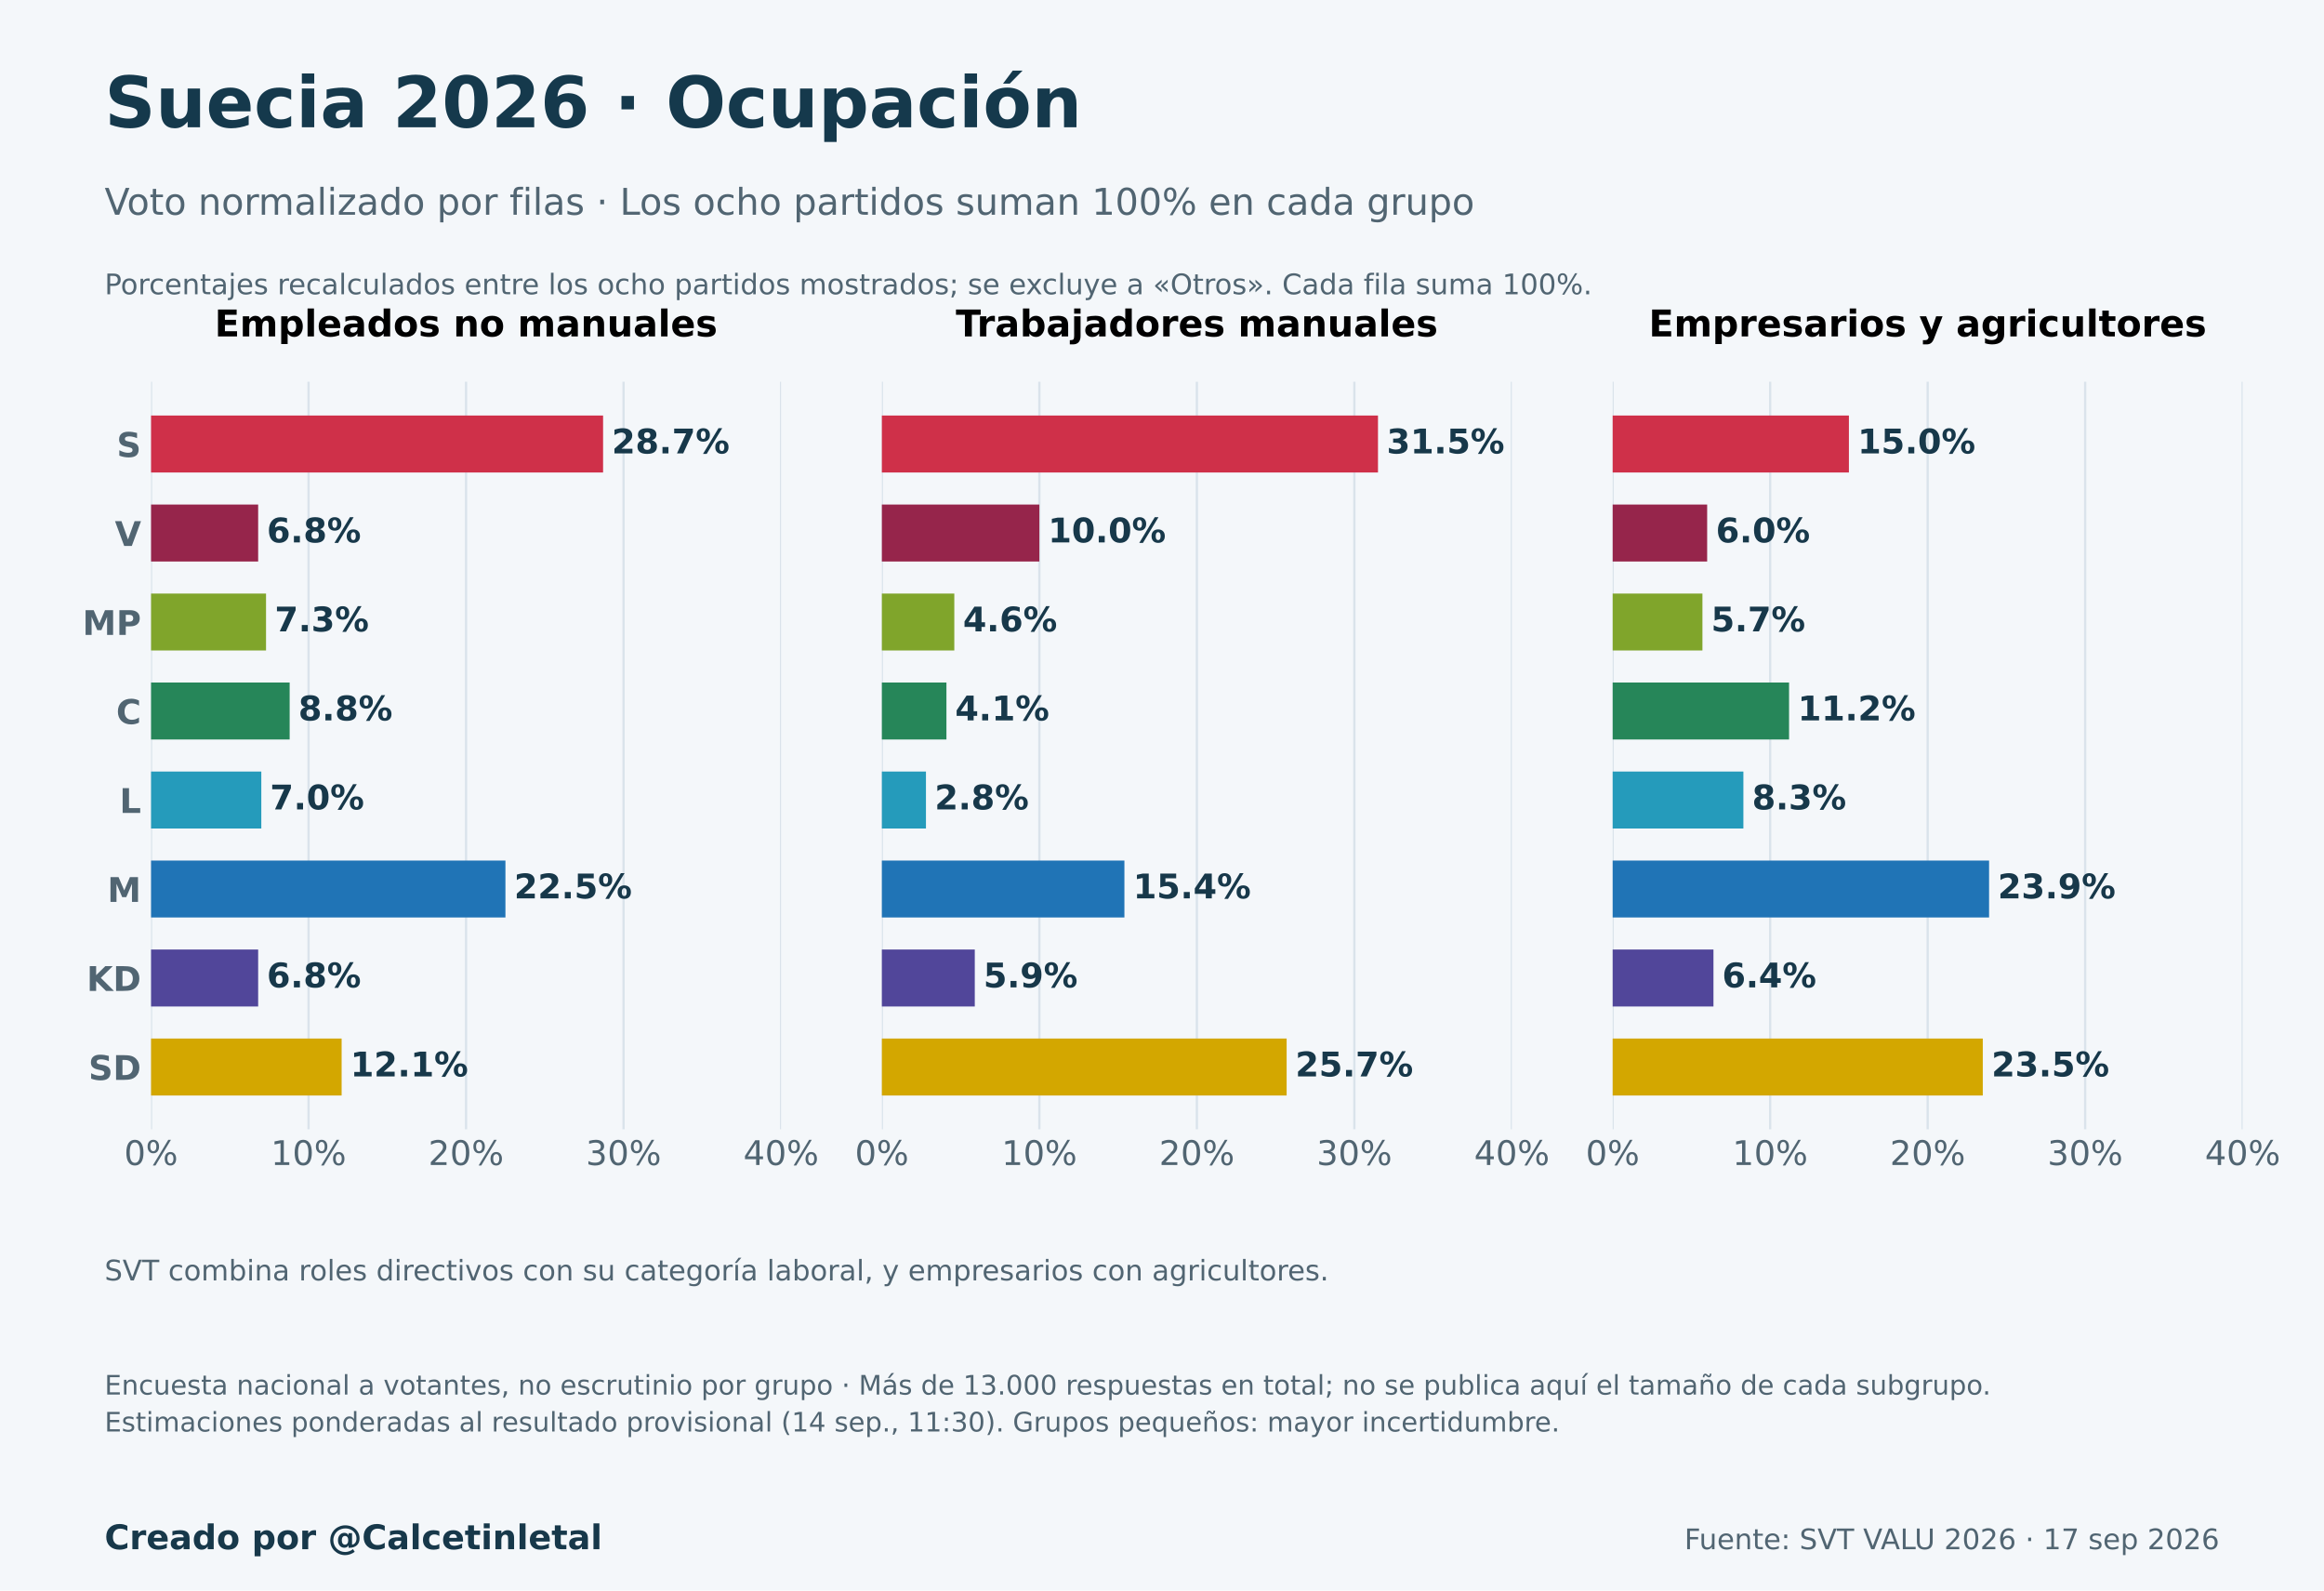
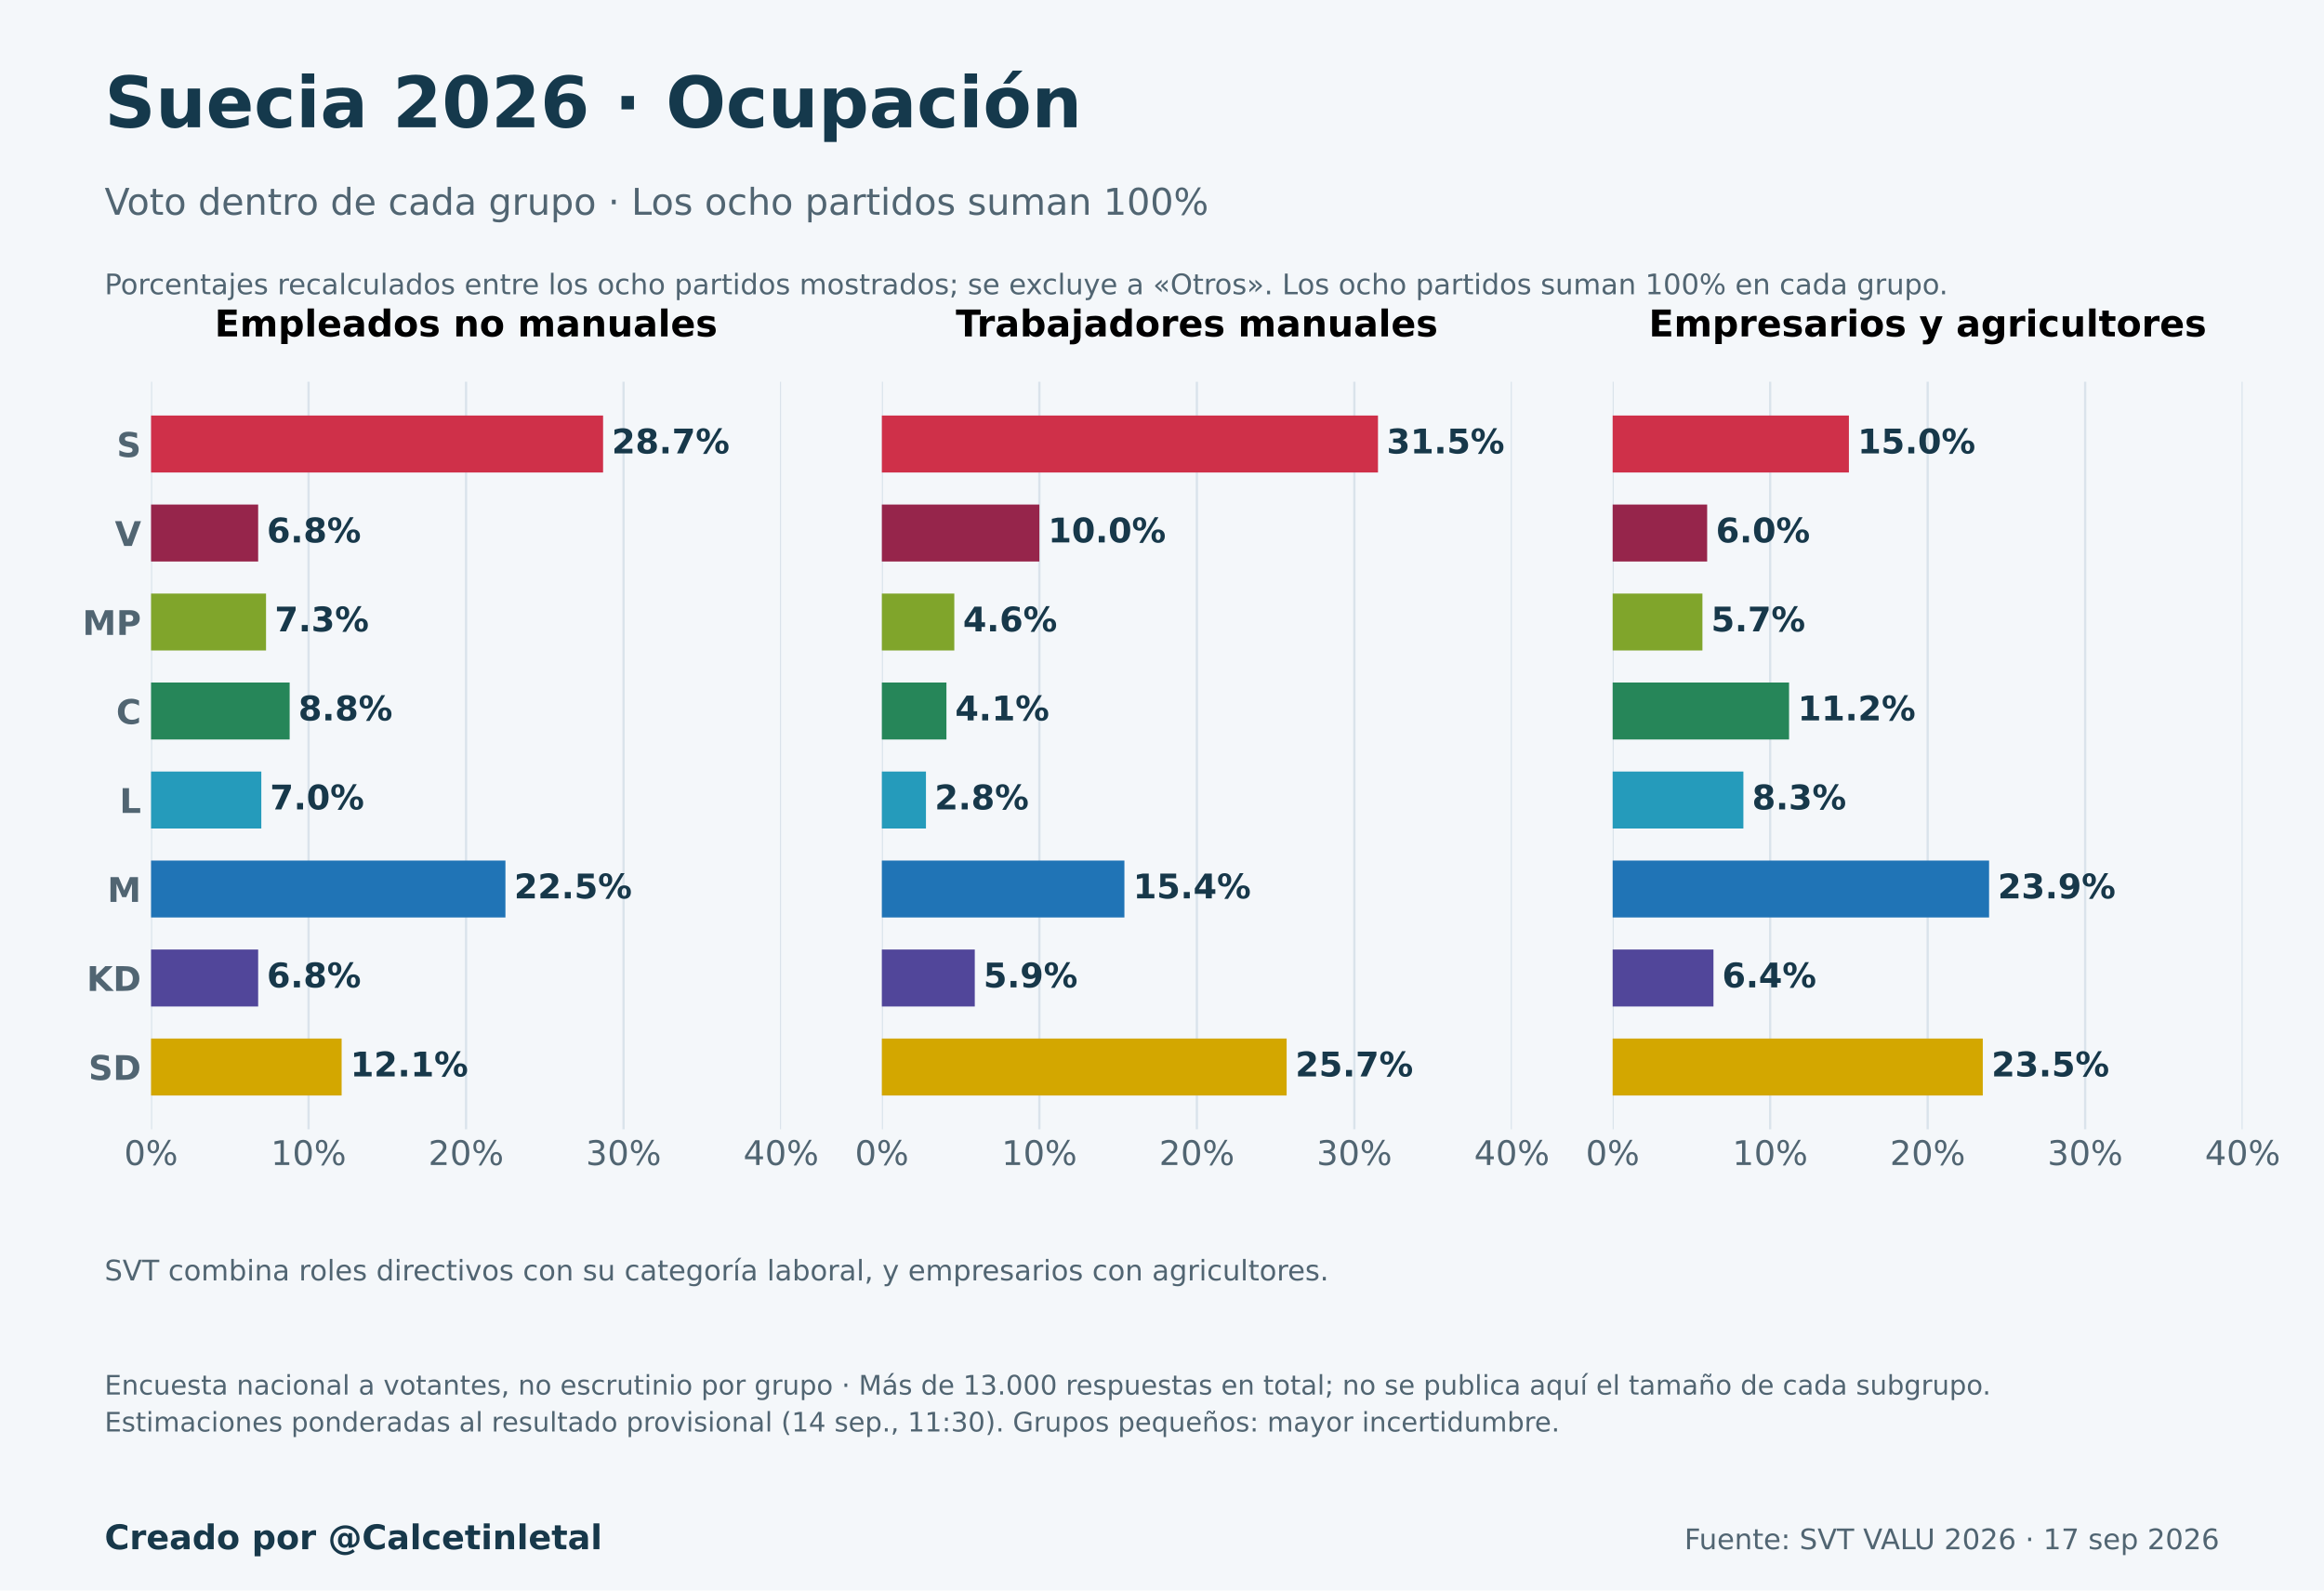
<svg xmlns="http://www.w3.org/2000/svg" xmlns:xlink="http://www.w3.org/1999/xlink" width="820.8pt" height="561.6pt" viewBox="0 0 820.8 561.6" version="1.1">
  <defs>
    <style type="text/css">*{stroke-linejoin: round; stroke-linecap: butt}</style>
  </defs>
  <g id="figure_1">
    <g id="patch_1">
      <path d="M 0 561.6 L 820.8 561.6 L 820.8 0 L 0 0 z " style="fill: #f4f7fa" />
    </g>
    <g id="axes_1">
      <g id="patch_2">
        <path d="M 53.352 398.736 L 275.858 398.736 L 275.858 134.784 L 53.352 134.784 z " style="fill: #f4f7fa" />
      </g>
      <g id="matplotlib.axis_1">
        <g id="xtick_1">
          <g id="line2d_1">
-             <path d="M 53.352 398.736 L 53.352 134.784 " clip-path="url(#p35adc964d4)" style="fill: none; stroke: #dae3eb; stroke-width: 0.8; stroke-linecap: square" />
+             <path d="M 53.352 398.736 L 53.352 134.784 " clip-path="url(#pb0602027f2)" style="fill: none; stroke: #dae3eb; stroke-width: 0.8; stroke-linecap: square" />
          </g>
          <g id="line2d_2" />
          <g id="text_1">
            <text style="font-size: 12px; font-family: 'DejaVu Sans'; text-anchor: middle; fill: #516572" x="53.352" y="411.354" transform="rotate(-0 53.352 411.3541)">0%</text>
          </g>
        </g>
        <g id="xtick_2">
          <g id="line2d_3">
-             <path d="M 108.979 398.736 L 108.979 134.784 " clip-path="url(#p35adc964d4)" style="fill: none; stroke: #dae3eb; stroke-width: 0.8; stroke-linecap: square" />
+             <path d="M 108.979 398.736 L 108.979 134.784 " clip-path="url(#pb0602027f2)" style="fill: none; stroke: #dae3eb; stroke-width: 0.8; stroke-linecap: square" />
          </g>
          <g id="line2d_4" />
          <g id="text_2">
            <text style="font-size: 12px; font-family: 'DejaVu Sans'; text-anchor: middle; fill: #516572" x="108.979" y="411.354" transform="rotate(-0 108.9785 411.3541)">10%</text>
          </g>
        </g>
        <g id="xtick_3">
          <g id="line2d_5">
-             <path d="M 164.605 398.736 L 164.605 134.784 " clip-path="url(#p35adc964d4)" style="fill: none; stroke: #dae3eb; stroke-width: 0.8; stroke-linecap: square" />
+             <path d="M 164.605 398.736 L 164.605 134.784 " clip-path="url(#pb0602027f2)" style="fill: none; stroke: #dae3eb; stroke-width: 0.8; stroke-linecap: square" />
          </g>
          <g id="line2d_6" />
          <g id="text_3">
            <text style="font-size: 12px; font-family: 'DejaVu Sans'; text-anchor: middle; fill: #516572" x="164.605" y="411.354" transform="rotate(-0 164.605 411.3541)">20%</text>
          </g>
        </g>
        <g id="xtick_4">
          <g id="line2d_7">
-             <path d="M 220.232 398.736 L 220.232 134.784 " clip-path="url(#p35adc964d4)" style="fill: none; stroke: #dae3eb; stroke-width: 0.8; stroke-linecap: square" />
+             <path d="M 220.232 398.736 L 220.232 134.784 " clip-path="url(#pb0602027f2)" style="fill: none; stroke: #dae3eb; stroke-width: 0.8; stroke-linecap: square" />
          </g>
          <g id="line2d_8" />
          <g id="text_4">
            <text style="font-size: 12px; font-family: 'DejaVu Sans'; text-anchor: middle; fill: #516572" x="220.232" y="411.354" transform="rotate(-0 220.2315 411.3541)">30%</text>
          </g>
        </g>
        <g id="xtick_5">
          <g id="line2d_9">
-             <path d="M 275.858 398.736 L 275.858 134.784 " clip-path="url(#p35adc964d4)" style="fill: none; stroke: #dae3eb; stroke-width: 0.8; stroke-linecap: square" />
+             <path d="M 275.858 398.736 L 275.858 134.784 " clip-path="url(#pb0602027f2)" style="fill: none; stroke: #dae3eb; stroke-width: 0.8; stroke-linecap: square" />
          </g>
          <g id="line2d_10" />
          <g id="text_5">
            <text style="font-size: 12px; font-family: 'DejaVu Sans'; text-anchor: middle; fill: #516572" x="275.858" y="411.354" transform="rotate(-0 275.858 411.3541)">40%</text>
          </g>
        </g>
      </g>
      <g id="matplotlib.axis_2">
        <g id="ytick_1">
          <g id="line2d_11" />
          <g id="text_6">
            <text style="font-weight: 700; font-size: 12px; font-family: 'DejaVu Sans'; text-anchor: end; fill: #516572" x="49.852" y="161.339" transform="rotate(-0 49.852 161.3391)">S</text>
          </g>
        </g>
        <g id="ytick_2">
          <g id="line2d_12" />
          <g id="text_7">
            <text style="font-weight: 700; font-size: 12px; font-family: 'DejaVu Sans'; text-anchor: end; fill: #516572" x="49.852" y="192.762" transform="rotate(-0 49.852 192.7619)">V</text>
          </g>
        </g>
        <g id="ytick_3">
          <g id="line2d_13" />
          <g id="text_8">
            <text style="font-weight: 700; font-size: 12px; font-family: 'DejaVu Sans'; text-anchor: end; fill: #516572" x="49.852" y="224.185" transform="rotate(-0 49.852 224.1848)">MP</text>
          </g>
        </g>
        <g id="ytick_4">
          <g id="line2d_14" />
          <g id="text_9">
            <text style="font-weight: 700; font-size: 12px; font-family: 'DejaVu Sans'; text-anchor: end; fill: #516572" x="49.852" y="255.608" transform="rotate(-0 49.852 255.6076)">C</text>
          </g>
        </g>
        <g id="ytick_5">
          <g id="line2d_15" />
          <g id="text_10">
            <text style="font-weight: 700; font-size: 12px; font-family: 'DejaVu Sans'; text-anchor: end; fill: #516572" x="49.852" y="287.03" transform="rotate(-0 49.852 287.0305)">L</text>
          </g>
        </g>
        <g id="ytick_6">
          <g id="line2d_16" />
          <g id="text_11">
            <text style="font-weight: 700; font-size: 12px; font-family: 'DejaVu Sans'; text-anchor: end; fill: #516572" x="49.852" y="318.453" transform="rotate(-0 49.852 318.4533)">M</text>
          </g>
        </g>
        <g id="ytick_7">
          <g id="line2d_17" />
          <g id="text_12">
            <text style="font-weight: 700; font-size: 12px; font-family: 'DejaVu Sans'; text-anchor: end; fill: #516572" x="49.852" y="349.876" transform="rotate(-0 49.852 349.8762)">KD</text>
          </g>
        </g>
        <g id="ytick_8">
          <g id="line2d_18" />
          <g id="text_13">
            <text style="font-weight: 700; font-size: 12px; font-family: 'DejaVu Sans'; text-anchor: end; fill: #516572" x="49.852" y="381.299" transform="rotate(-0 49.852 381.2991)">SD</text>
          </g>
        </g>
      </g>
      <g id="patch_3">
-         <path d="M 53.352 146.725 L 213 146.725 L 213 166.835 L 53.352 166.835 z " clip-path="url(#p35adc964d4)" style="fill: #cf3049" />
+         <path d="M 53.352 146.725 L 213 146.725 L 213 166.835 L 53.352 166.835 z " clip-path="url(#pb0602027f2)" style="fill: #cf3049" />
      </g>
      <g id="patch_4">
-         <path d="M 53.352 178.148 L 91.178 178.148 L 91.178 198.258 L 53.352 198.258 z " clip-path="url(#p35adc964d4)" style="fill: #96254b" />
+         <path d="M 53.352 178.148 L 91.178 178.148 L 91.178 198.258 L 53.352 198.258 z " clip-path="url(#pb0602027f2)" style="fill: #96254b" />
      </g>
      <g id="patch_5">
-         <path d="M 53.352 209.57 L 93.959 209.57 L 93.959 229.681 L 53.352 229.681 z " clip-path="url(#p35adc964d4)" style="fill: #80a52b" />
+         <path d="M 53.352 209.57 L 93.959 209.57 L 93.959 229.681 L 53.352 229.681 z " clip-path="url(#pb0602027f2)" style="fill: #80a52b" />
      </g>
      <g id="patch_6">
-         <path d="M 53.352 240.993 L 102.303 240.993 L 102.303 261.104 L 53.352 261.104 z " clip-path="url(#p35adc964d4)" style="fill: #268659" />
+         <path d="M 53.352 240.993 L 102.303 240.993 L 102.303 261.104 L 53.352 261.104 z " clip-path="url(#pb0602027f2)" style="fill: #268659" />
      </g>
      <g id="patch_7">
-         <path d="M 53.352 272.416 L 92.291 272.416 L 92.291 292.527 L 53.352 292.527 z " clip-path="url(#p35adc964d4)" style="fill: #259bbb" />
+         <path d="M 53.352 272.416 L 92.291 272.416 L 92.291 292.527 L 53.352 292.527 z " clip-path="url(#pb0602027f2)" style="fill: #259bbb" />
      </g>
      <g id="patch_8">
-         <path d="M 53.352 303.839 L 178.512 303.839 L 178.512 323.95 L 53.352 323.95 z " clip-path="url(#p35adc964d4)" style="fill: #2074b6" />
+         <path d="M 53.352 303.839 L 178.512 303.839 L 178.512 323.95 L 53.352 323.95 z " clip-path="url(#pb0602027f2)" style="fill: #2074b6" />
      </g>
      <g id="patch_9">
-         <path d="M 53.352 335.262 L 91.178 335.262 L 91.178 355.372 L 53.352 355.372 z " clip-path="url(#p35adc964d4)" style="fill: #51469a" />
+         <path d="M 53.352 335.262 L 91.178 335.262 L 91.178 355.372 L 53.352 355.372 z " clip-path="url(#pb0602027f2)" style="fill: #51469a" />
      </g>
      <g id="patch_10">
-         <path d="M 53.352 366.685 L 120.66 366.685 L 120.66 386.795 L 53.352 386.795 z " clip-path="url(#p35adc964d4)" style="fill: #d3a700" />
+         <path d="M 53.352 366.685 L 120.66 366.685 L 120.66 386.795 L 53.352 386.795 z " clip-path="url(#pb0602027f2)" style="fill: #d3a700" />
      </g>
      <g id="text_14">
        <text style="font-weight: 700; font-size: 12px; font-family: 'DejaVu Sans'; text-anchor: start; fill: #17384a" x="216.06" y="160.091" transform="rotate(-0 216.0595 160.0913)">28.7%</text>
      </g>
      <g id="text_15">
        <text style="font-weight: 700; font-size: 12px; font-family: 'DejaVu Sans'; text-anchor: start; fill: #17384a" x="94.237" y="191.514" transform="rotate(-0 94.23748 191.5141)">6.8%</text>
      </g>
      <g id="text_16">
        <text style="font-weight: 700; font-size: 12px; font-family: 'DejaVu Sans'; text-anchor: start; fill: #17384a" x="97.019" y="222.937" transform="rotate(-0 97.01881 222.937)">7.3%</text>
      </g>
      <g id="text_17">
        <text style="font-weight: 700; font-size: 12px; font-family: 'DejaVu Sans'; text-anchor: start; fill: #17384a" x="105.363" y="254.36" transform="rotate(-0 105.3628 254.3598)">8.8%</text>
      </g>
      <g id="text_18">
        <text style="font-weight: 700; font-size: 12px; font-family: 'DejaVu Sans'; text-anchor: start; fill: #17384a" x="95.35" y="285.783" transform="rotate(-0 95.35001 285.7827)">7.0%</text>
      </g>
      <g id="text_19">
        <text style="font-weight: 700; font-size: 12px; font-family: 'DejaVu Sans'; text-anchor: start; fill: #17384a" x="181.571" y="317.206" transform="rotate(-0 181.5711 317.2055)">22.5%</text>
      </g>
      <g id="text_20">
        <text style="font-weight: 700; font-size: 12px; font-family: 'DejaVu Sans'; text-anchor: start; fill: #17384a" x="94.237" y="348.628" transform="rotate(-0 94.23748 348.6284)">6.8%</text>
      </g>
      <g id="text_21">
        <text style="font-weight: 700; font-size: 12px; font-family: 'DejaVu Sans'; text-anchor: start; fill: #17384a" x="123.72" y="380.051" transform="rotate(-0 123.7195 380.0512)">12.1%</text>
      </g>
      <g id="text_22">
        <text style="font-weight: 700; font-size: 13px; font-family: 'DejaVu Sans'; text-anchor: middle" x="164.605" y="118.784" transform="rotate(-0 164.605 118.784)">Empleados no manuales</text>
      </g>
    </g>
    <g id="axes_2">
      <g id="patch_11">
        <path d="M 311.459 398.736 L 533.965 398.736 L 533.965 134.784 L 311.459 134.784 z " style="fill: #f4f7fa" />
      </g>
      <g id="matplotlib.axis_3">
        <g id="xtick_6">
          <g id="line2d_19">
-             <path d="M 311.459 398.736 L 311.459 134.784 " clip-path="url(#p17695f7cda)" style="fill: none; stroke: #dae3eb; stroke-width: 0.8; stroke-linecap: square" />
+             <path d="M 311.459 398.736 L 311.459 134.784 " clip-path="url(#p6507c8cf16)" style="fill: none; stroke: #dae3eb; stroke-width: 0.8; stroke-linecap: square" />
          </g>
          <g id="line2d_20" />
          <g id="text_23">
            <text style="font-size: 12px; font-family: 'DejaVu Sans'; text-anchor: middle; fill: #516572" x="311.459" y="411.354" transform="rotate(-0 311.459 411.3541)">0%</text>
          </g>
        </g>
        <g id="xtick_7">
          <g id="line2d_21">
-             <path d="M 367.085 398.736 L 367.085 134.784 " clip-path="url(#p17695f7cda)" style="fill: none; stroke: #dae3eb; stroke-width: 0.8; stroke-linecap: square" />
+             <path d="M 367.085 398.736 L 367.085 134.784 " clip-path="url(#p6507c8cf16)" style="fill: none; stroke: #dae3eb; stroke-width: 0.8; stroke-linecap: square" />
          </g>
          <g id="line2d_22" />
          <g id="text_24">
            <text style="font-size: 12px; font-family: 'DejaVu Sans'; text-anchor: middle; fill: #516572" x="367.085" y="411.354" transform="rotate(-0 367.0855 411.3541)">10%</text>
          </g>
        </g>
        <g id="xtick_8">
          <g id="line2d_23">
-             <path d="M 422.712 398.736 L 422.712 134.784 " clip-path="url(#p17695f7cda)" style="fill: none; stroke: #dae3eb; stroke-width: 0.8; stroke-linecap: square" />
+             <path d="M 422.712 398.736 L 422.712 134.784 " clip-path="url(#p6507c8cf16)" style="fill: none; stroke: #dae3eb; stroke-width: 0.8; stroke-linecap: square" />
          </g>
          <g id="line2d_24" />
          <g id="text_25">
            <text style="font-size: 12px; font-family: 'DejaVu Sans'; text-anchor: middle; fill: #516572" x="422.712" y="411.354" transform="rotate(-0 422.712 411.3541)">20%</text>
          </g>
        </g>
        <g id="xtick_9">
          <g id="line2d_25">
-             <path d="M 478.339 398.736 L 478.339 134.784 " clip-path="url(#p17695f7cda)" style="fill: none; stroke: #dae3eb; stroke-width: 0.8; stroke-linecap: square" />
+             <path d="M 478.339 398.736 L 478.339 134.784 " clip-path="url(#p6507c8cf16)" style="fill: none; stroke: #dae3eb; stroke-width: 0.8; stroke-linecap: square" />
          </g>
          <g id="line2d_26" />
          <g id="text_26">
            <text style="font-size: 12px; font-family: 'DejaVu Sans'; text-anchor: middle; fill: #516572" x="478.339" y="411.354" transform="rotate(-0 478.3385 411.3541)">30%</text>
          </g>
        </g>
        <g id="xtick_10">
          <g id="line2d_27">
-             <path d="M 533.965 398.736 L 533.965 134.784 " clip-path="url(#p17695f7cda)" style="fill: none; stroke: #dae3eb; stroke-width: 0.8; stroke-linecap: square" />
+             <path d="M 533.965 398.736 L 533.965 134.784 " clip-path="url(#p6507c8cf16)" style="fill: none; stroke: #dae3eb; stroke-width: 0.8; stroke-linecap: square" />
          </g>
          <g id="line2d_28" />
          <g id="text_27">
            <text style="font-size: 12px; font-family: 'DejaVu Sans'; text-anchor: middle; fill: #516572" x="533.965" y="411.354" transform="rotate(-0 533.965 411.3541)">40%</text>
          </g>
        </g>
      </g>
      <g id="matplotlib.axis_4">
        <g id="ytick_9">
          <g id="line2d_29" />
        </g>
        <g id="ytick_10">
          <g id="line2d_30" />
        </g>
        <g id="ytick_11">
          <g id="line2d_31" />
        </g>
        <g id="ytick_12">
          <g id="line2d_32" />
        </g>
        <g id="ytick_13">
          <g id="line2d_33" />
        </g>
        <g id="ytick_14">
          <g id="line2d_34" />
        </g>
        <g id="ytick_15">
          <g id="line2d_35" />
        </g>
        <g id="ytick_16">
          <g id="line2d_36" />
        </g>
      </g>
      <g id="patch_12">
-         <path d="M 311.459 146.725 L 486.682 146.725 L 486.682 166.835 L 311.459 166.835 z " clip-path="url(#p17695f7cda)" style="fill: #cf3049" />
+         <path d="M 311.459 146.725 L 486.682 146.725 L 486.682 166.835 L 311.459 166.835 z " clip-path="url(#p6507c8cf16)" style="fill: #cf3049" />
      </g>
      <g id="patch_13">
-         <path d="M 311.459 178.148 L 367.085 178.148 L 367.085 198.258 L 311.459 198.258 z " clip-path="url(#p17695f7cda)" style="fill: #96254b" />
+         <path d="M 311.459 178.148 L 367.085 178.148 L 367.085 198.258 L 311.459 198.258 z " clip-path="url(#p6507c8cf16)" style="fill: #96254b" />
      </g>
      <g id="patch_14">
-         <path d="M 311.459 209.57 L 337.047 209.57 L 337.047 229.681 L 311.459 229.681 z " clip-path="url(#p17695f7cda)" style="fill: #80a52b" />
+         <path d="M 311.459 209.57 L 337.047 209.57 L 337.047 229.681 L 311.459 229.681 z " clip-path="url(#p6507c8cf16)" style="fill: #80a52b" />
      </g>
      <g id="patch_15">
-         <path d="M 311.459 240.993 L 334.266 240.993 L 334.266 261.104 L 311.459 261.104 z " clip-path="url(#p17695f7cda)" style="fill: #268659" />
+         <path d="M 311.459 240.993 L 334.266 240.993 L 334.266 261.104 L 311.459 261.104 z " clip-path="url(#p6507c8cf16)" style="fill: #268659" />
      </g>
      <g id="patch_16">
-         <path d="M 311.459 272.416 L 327.034 272.416 L 327.034 292.527 L 311.459 292.527 z " clip-path="url(#p17695f7cda)" style="fill: #259bbb" />
+         <path d="M 311.459 272.416 L 327.034 272.416 L 327.034 292.527 L 311.459 292.527 z " clip-path="url(#p6507c8cf16)" style="fill: #259bbb" />
      </g>
      <g id="patch_17">
-         <path d="M 311.459 303.839 L 397.124 303.839 L 397.124 323.95 L 311.459 323.95 z " clip-path="url(#p17695f7cda)" style="fill: #2074b6" />
+         <path d="M 311.459 303.839 L 397.124 303.839 L 397.124 323.95 L 311.459 323.95 z " clip-path="url(#p6507c8cf16)" style="fill: #2074b6" />
      </g>
      <g id="patch_18">
-         <path d="M 311.459 335.262 L 344.279 335.262 L 344.279 355.372 L 311.459 355.372 z " clip-path="url(#p17695f7cda)" style="fill: #51469a" />
+         <path d="M 311.459 335.262 L 344.279 335.262 L 344.279 355.372 L 311.459 355.372 z " clip-path="url(#p6507c8cf16)" style="fill: #51469a" />
      </g>
      <g id="patch_19">
-         <path d="M 311.459 366.685 L 454.419 366.685 L 454.419 386.795 L 311.459 386.795 z " clip-path="url(#p17695f7cda)" style="fill: #d3a700" />
+         <path d="M 311.459 366.685 L 454.419 366.685 L 454.419 386.795 L 311.459 386.795 z " clip-path="url(#p6507c8cf16)" style="fill: #d3a700" />
      </g>
      <g id="text_28">
        <text style="font-weight: 700; font-size: 12px; font-family: 'DejaVu Sans'; text-anchor: start; fill: #17384a" x="489.742" y="160.091" transform="rotate(-0 489.7419 160.0913)">31.5%</text>
      </g>
      <g id="text_29">
        <text style="font-weight: 700; font-size: 12px; font-family: 'DejaVu Sans'; text-anchor: start; fill: #17384a" x="370.145" y="191.514" transform="rotate(-0 370.145 191.5141)">10.0%</text>
      </g>
      <g id="text_30">
        <text style="font-weight: 700; font-size: 12px; font-family: 'DejaVu Sans'; text-anchor: start; fill: #17384a" x="340.107" y="222.937" transform="rotate(-0 340.1066 222.937)">4.6%</text>
      </g>
      <g id="text_31">
        <text style="font-weight: 700; font-size: 12px; font-family: 'DejaVu Sans'; text-anchor: start; fill: #17384a" x="337.325" y="254.36" transform="rotate(-0 337.3253 254.3598)">4.1%</text>
      </g>
      <g id="text_32">
        <text style="font-weight: 700; font-size: 12px; font-family: 'DejaVu Sans'; text-anchor: start; fill: #17384a" x="330.094" y="285.783" transform="rotate(-0 330.0939 285.7827)">2.8%</text>
      </g>
      <g id="text_33">
        <text style="font-weight: 700; font-size: 12px; font-family: 'DejaVu Sans'; text-anchor: start; fill: #17384a" x="400.183" y="317.206" transform="rotate(-0 400.1833 317.2055)">15.4%</text>
      </g>
      <g id="text_34">
        <text style="font-weight: 700; font-size: 12px; font-family: 'DejaVu Sans'; text-anchor: start; fill: #17384a" x="347.338" y="348.628" transform="rotate(-0 347.3381 348.6284)">5.9%</text>
      </g>
      <g id="text_35">
        <text style="font-weight: 700; font-size: 12px; font-family: 'DejaVu Sans'; text-anchor: start; fill: #17384a" x="457.479" y="380.051" transform="rotate(-0 457.4786 380.0512)">25.7%</text>
      </g>
      <g id="text_36">
        <text style="font-weight: 700; font-size: 13px; font-family: 'DejaVu Sans'; text-anchor: middle" x="422.712" y="118.784" transform="rotate(-0 422.712 118.784)">Trabajadores manuales</text>
      </g>
    </g>
    <g id="axes_3">
      <g id="patch_20">
        <path d="M 569.566 398.736 L 792.072 398.736 L 792.072 134.784 L 569.566 134.784 z " style="fill: #f4f7fa" />
      </g>
      <g id="matplotlib.axis_5">
        <g id="xtick_11">
          <g id="line2d_37">
-             <path d="M 569.566 398.736 L 569.566 134.784 " clip-path="url(#p088d25a2df)" style="fill: none; stroke: #dae3eb; stroke-width: 0.8; stroke-linecap: square" />
+             <path d="M 569.566 398.736 L 569.566 134.784 " clip-path="url(#pfadb8bdad2)" style="fill: none; stroke: #dae3eb; stroke-width: 0.8; stroke-linecap: square" />
          </g>
          <g id="line2d_38" />
          <g id="text_37">
            <text style="font-size: 12px; font-family: 'DejaVu Sans'; text-anchor: middle; fill: #516572" x="569.566" y="411.354" transform="rotate(-0 569.566 411.3541)">0%</text>
          </g>
        </g>
        <g id="xtick_12">
          <g id="line2d_39">
-             <path d="M 625.192 398.736 L 625.192 134.784 " clip-path="url(#p088d25a2df)" style="fill: none; stroke: #dae3eb; stroke-width: 0.8; stroke-linecap: square" />
+             <path d="M 625.192 398.736 L 625.192 134.784 " clip-path="url(#pfadb8bdad2)" style="fill: none; stroke: #dae3eb; stroke-width: 0.8; stroke-linecap: square" />
          </g>
          <g id="line2d_40" />
          <g id="text_38">
            <text style="font-size: 12px; font-family: 'DejaVu Sans'; text-anchor: middle; fill: #516572" x="625.192" y="411.354" transform="rotate(-0 625.1925 411.3541)">10%</text>
          </g>
        </g>
        <g id="xtick_13">
          <g id="line2d_41">
-             <path d="M 680.819 398.736 L 680.819 134.784 " clip-path="url(#p088d25a2df)" style="fill: none; stroke: #dae3eb; stroke-width: 0.8; stroke-linecap: square" />
+             <path d="M 680.819 398.736 L 680.819 134.784 " clip-path="url(#pfadb8bdad2)" style="fill: none; stroke: #dae3eb; stroke-width: 0.8; stroke-linecap: square" />
          </g>
          <g id="line2d_42" />
          <g id="text_39">
            <text style="font-size: 12px; font-family: 'DejaVu Sans'; text-anchor: middle; fill: #516572" x="680.819" y="411.354" transform="rotate(-0 680.819 411.3541)">20%</text>
          </g>
        </g>
        <g id="xtick_14">
          <g id="line2d_43">
-             <path d="M 736.445 398.736 L 736.445 134.784 " clip-path="url(#p088d25a2df)" style="fill: none; stroke: #dae3eb; stroke-width: 0.8; stroke-linecap: square" />
+             <path d="M 736.445 398.736 L 736.445 134.784 " clip-path="url(#pfadb8bdad2)" style="fill: none; stroke: #dae3eb; stroke-width: 0.8; stroke-linecap: square" />
          </g>
          <g id="line2d_44" />
          <g id="text_40">
            <text style="font-size: 12px; font-family: 'DejaVu Sans'; text-anchor: middle; fill: #516572" x="736.445" y="411.354" transform="rotate(-0 736.4455 411.3541)">30%</text>
          </g>
        </g>
        <g id="xtick_15">
          <g id="line2d_45">
-             <path d="M 792.072 398.736 L 792.072 134.784 " clip-path="url(#p088d25a2df)" style="fill: none; stroke: #dae3eb; stroke-width: 0.8; stroke-linecap: square" />
+             <path d="M 792.072 398.736 L 792.072 134.784 " clip-path="url(#pfadb8bdad2)" style="fill: none; stroke: #dae3eb; stroke-width: 0.8; stroke-linecap: square" />
          </g>
          <g id="line2d_46" />
          <g id="text_41">
            <text style="font-size: 12px; font-family: 'DejaVu Sans'; text-anchor: middle; fill: #516572" x="792.072" y="411.354" transform="rotate(-0 792.072 411.3541)">40%</text>
          </g>
        </g>
      </g>
      <g id="matplotlib.axis_6">
        <g id="ytick_17">
          <g id="line2d_47" />
        </g>
        <g id="ytick_18">
          <g id="line2d_48" />
        </g>
        <g id="ytick_19">
          <g id="line2d_49" />
        </g>
        <g id="ytick_20">
          <g id="line2d_50" />
        </g>
        <g id="ytick_21">
          <g id="line2d_51" />
        </g>
        <g id="ytick_22">
          <g id="line2d_52" />
        </g>
        <g id="ytick_23">
          <g id="line2d_53" />
        </g>
        <g id="ytick_24">
          <g id="line2d_54" />
        </g>
      </g>
      <g id="patch_21">
-         <path d="M 569.566 146.725 L 653.006 146.725 L 653.006 166.835 L 569.566 166.835 z " clip-path="url(#p088d25a2df)" style="fill: #cf3049" />
+         <path d="M 569.566 146.725 L 653.006 146.725 L 653.006 166.835 L 569.566 166.835 z " clip-path="url(#pfadb8bdad2)" style="fill: #cf3049" />
      </g>
      <g id="patch_22">
-         <path d="M 569.566 178.148 L 602.942 178.148 L 602.942 198.258 L 569.566 198.258 z " clip-path="url(#p088d25a2df)" style="fill: #96254b" />
+         <path d="M 569.566 178.148 L 602.942 178.148 L 602.942 198.258 L 569.566 198.258 z " clip-path="url(#pfadb8bdad2)" style="fill: #96254b" />
      </g>
      <g id="patch_23">
-         <path d="M 569.566 209.57 L 601.273 209.57 L 601.273 229.681 L 569.566 229.681 z " clip-path="url(#p088d25a2df)" style="fill: #80a52b" />
+         <path d="M 569.566 209.57 L 601.273 209.57 L 601.273 229.681 L 569.566 229.681 z " clip-path="url(#pfadb8bdad2)" style="fill: #80a52b" />
      </g>
      <g id="patch_24">
-         <path d="M 569.566 240.993 L 631.868 240.993 L 631.868 261.104 L 569.566 261.104 z " clip-path="url(#p088d25a2df)" style="fill: #268659" />
+         <path d="M 569.566 240.993 L 631.868 240.993 L 631.868 261.104 L 569.566 261.104 z " clip-path="url(#pfadb8bdad2)" style="fill: #268659" />
      </g>
      <g id="patch_25">
-         <path d="M 569.566 272.416 L 615.736 272.416 L 615.736 292.527 L 569.566 292.527 z " clip-path="url(#p088d25a2df)" style="fill: #259bbb" />
+         <path d="M 569.566 272.416 L 615.736 272.416 L 615.736 292.527 L 569.566 292.527 z " clip-path="url(#pfadb8bdad2)" style="fill: #259bbb" />
      </g>
      <g id="patch_26">
-         <path d="M 569.566 303.839 L 702.513 303.839 L 702.513 323.95 L 569.566 323.95 z " clip-path="url(#p088d25a2df)" style="fill: #2074b6" />
+         <path d="M 569.566 303.839 L 702.513 303.839 L 702.513 323.95 L 569.566 323.95 z " clip-path="url(#pfadb8bdad2)" style="fill: #2074b6" />
      </g>
      <g id="patch_27">
-         <path d="M 569.566 335.262 L 605.167 335.262 L 605.167 355.372 L 569.566 355.372 z " clip-path="url(#p088d25a2df)" style="fill: #51469a" />
+         <path d="M 569.566 335.262 L 605.167 335.262 L 605.167 355.372 L 569.566 355.372 z " clip-path="url(#pfadb8bdad2)" style="fill: #51469a" />
      </g>
      <g id="patch_28">
-         <path d="M 569.566 366.685 L 700.288 366.685 L 700.288 386.795 L 569.566 386.795 z " clip-path="url(#p088d25a2df)" style="fill: #d3a700" />
+         <path d="M 569.566 366.685 L 700.288 366.685 L 700.288 386.795 L 569.566 386.795 z " clip-path="url(#pfadb8bdad2)" style="fill: #d3a700" />
      </g>
      <g id="text_42">
        <text style="font-weight: 700; font-size: 12px; font-family: 'DejaVu Sans'; text-anchor: start; fill: #17384a" x="656.065" y="160.091" transform="rotate(-0 656.0652 160.0913)">15.0%</text>
      </g>
      <g id="text_43">
        <text style="font-weight: 700; font-size: 12px; font-family: 'DejaVu Sans'; text-anchor: start; fill: #17384a" x="606.001" y="191.514" transform="rotate(-0 606.0013 191.5141)">6.0%</text>
      </g>
      <g id="text_44">
        <text style="font-weight: 700; font-size: 12px; font-family: 'DejaVu Sans'; text-anchor: start; fill: #17384a" x="604.333" y="222.937" transform="rotate(-0 604.3325 222.937)">5.7%</text>
      </g>
      <g id="text_45">
        <text style="font-weight: 700; font-size: 12px; font-family: 'DejaVu Sans'; text-anchor: start; fill: #17384a" x="634.927" y="254.36" transform="rotate(-0 634.9271 254.3598)">11.2%</text>
      </g>
      <g id="text_46">
        <text style="font-weight: 700; font-size: 12px; font-family: 'DejaVu Sans'; text-anchor: start; fill: #17384a" x="618.795" y="285.783" transform="rotate(-0 618.7954 285.7827)">8.3%</text>
      </g>
      <g id="text_47">
        <text style="font-weight: 700; font-size: 12px; font-family: 'DejaVu Sans'; text-anchor: start; fill: #17384a" x="705.573" y="317.206" transform="rotate(-0 705.5728 317.2055)">23.9%</text>
      </g>
      <g id="text_48">
        <text style="font-weight: 700; font-size: 12px; font-family: 'DejaVu Sans'; text-anchor: start; fill: #17384a" x="608.226" y="348.628" transform="rotate(-0 608.2264 348.6284)">6.4%</text>
      </g>
      <g id="text_49">
        <text style="font-weight: 700; font-size: 12px; font-family: 'DejaVu Sans'; text-anchor: start; fill: #17384a" x="703.348" y="380.051" transform="rotate(-0 703.3477 380.0512)">23.5%</text>
      </g>
      <g id="text_50">
        <text style="font-weight: 700; font-size: 13px; font-family: 'DejaVu Sans'; text-anchor: middle" x="680.819" y="118.784" transform="rotate(-0 680.819 118.784)">Empresarios y agricultores</text>
      </g>
    </g>
    <g id="text_51">
      <text style="font-weight: 700; font-size: 25px; font-family: 'DejaVu Sans'; text-anchor: start; fill: #15394c" x="36.936" y="44.928" transform="rotate(-0 36.936 44.928)">Suecia 2026 · Ocupación</text>
    </g>
    <g id="text_52">
-       <text style="font-size: 13px; font-family: 'DejaVu Sans'; text-anchor: start; fill: #516572" x="36.936" y="75.816" transform="rotate(-0 36.936 75.816)">Voto normalizado por filas · Los ocho partidos suman 100% en cada grupo</text>
+       <text style="font-size: 13px; font-family: 'DejaVu Sans'; text-anchor: start; fill: #516572" x="36.936" y="75.816" transform="rotate(-0 36.936 75.816)">Voto dentro de cada grupo · Los ocho partidos suman 100%</text>
    </g>
    <g id="text_53">
-       <text style="font-size: 10px; font-family: 'DejaVu Sans'; text-anchor: start; fill: #516572" x="36.936" y="103.896" transform="rotate(-0 36.936 103.896)">Porcentajes recalculados entre los ocho partidos mostrados; se excluye a «Otros». Cada fila suma 100%.</text>
+       <text style="font-size: 10px; font-family: 'DejaVu Sans'; text-anchor: start; fill: #516572" x="36.936" y="103.896" transform="rotate(-0 36.936 103.896)">Porcentajes recalculados entre los ocho partidos mostrados; se excluye a «Otros». Los ocho partidos suman 100% en cada grupo.</text>
    </g>
    <g id="text_54">
      <text style="font-size: 10px; font-family: 'DejaVu Sans'; text-anchor: start; fill: #516572" x="36.936" y="452.088" transform="rotate(-0 36.936 452.088)">SVT combina roles directivos con su categoría laboral, y empresarios con agricultores.</text>
    </g>
    <g id="text_55">
      <text style="font-size: 9.5px; font-family: 'DejaVu Sans'; fill: #516572" transform="translate(36.936 492.3938)">Encuesta nacional a votantes, no escrutinio por grupo · Más de 13.000 respuestas en total; no se publica aquí el tamaño de cada subgrupo.</text>
      <text style="font-size: 9.5px; font-family: 'DejaVu Sans'; fill: #516572" transform="translate(36.936 505.44)">Estimaciones ponderadas al resultado provisional (14 sep., 11:30). Grupos pequeños: mayor incertidumbre.</text>
    </g>
    <g id="text_56">
      <a xlink:href="https://x.com/Calcetinletal">
        <text style="font-weight: 700; font-size: 12px; font-family: 'DejaVu Sans'; text-anchor: start; fill: #17384a" x="36.936" y="546.998" transform="rotate(-0 36.936 546.9984)">Creado por @Calcetinletal</text>
      </a>
    </g>
    <g id="text_57">
      <a xlink:href="https://www.svt.se/nyheter/sa-rostade-olika-valjargrupper-gr3b30">
        <text style="font-size: 10px; font-family: 'DejaVu Sans'; text-anchor: end; fill: #516572" x="783.864" y="546.998" transform="rotate(-0 783.864 546.9984)">Fuente: SVT VALU 2026 · 17 sep 2026</text>
      </a>
    </g>
  </g>
  <defs>
-     <clipPath id="p35adc964d4">
+     <clipPath id="pb0602027f2">
      <rect x="53.352" y="134.784" width="222.506" height="263.952" />
    </clipPath>
-     <clipPath id="p17695f7cda">
+     <clipPath id="p6507c8cf16">
      <rect x="311.459" y="134.784" width="222.506" height="263.952" />
    </clipPath>
-     <clipPath id="p088d25a2df">
+     <clipPath id="pfadb8bdad2">
      <rect x="569.566" y="134.784" width="222.506" height="263.952" />
    </clipPath>
  </defs>
</svg>
